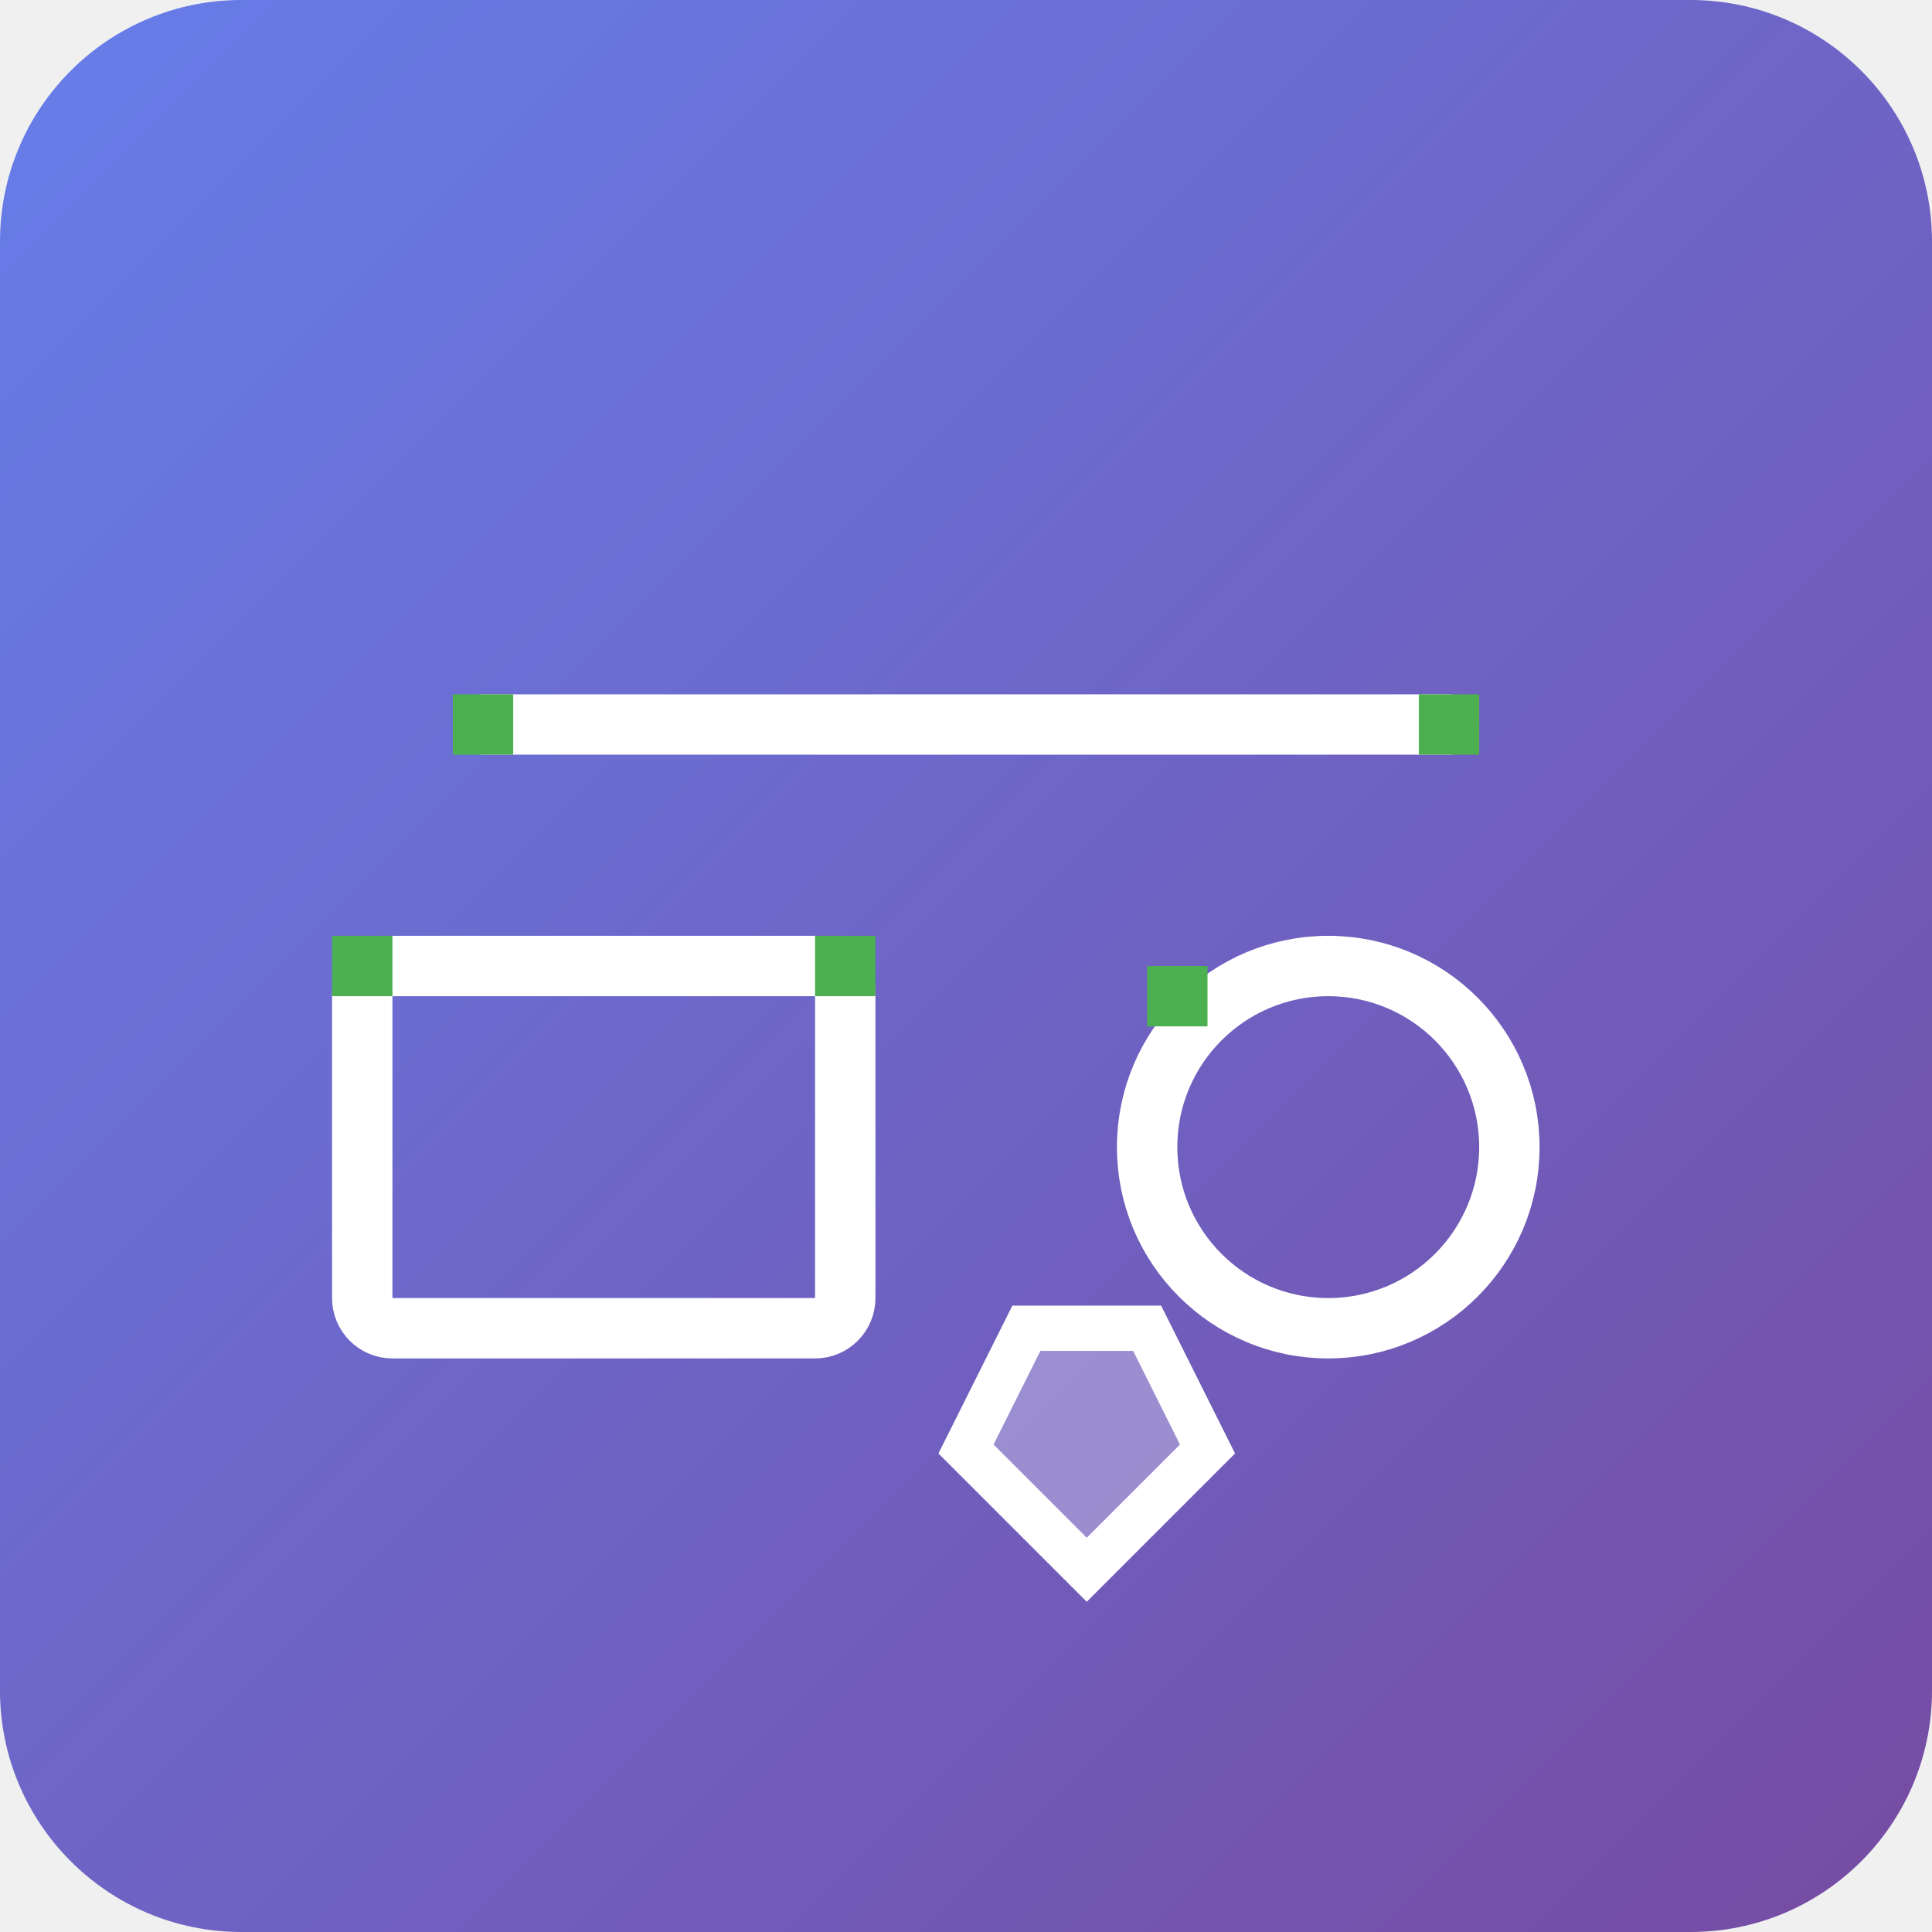
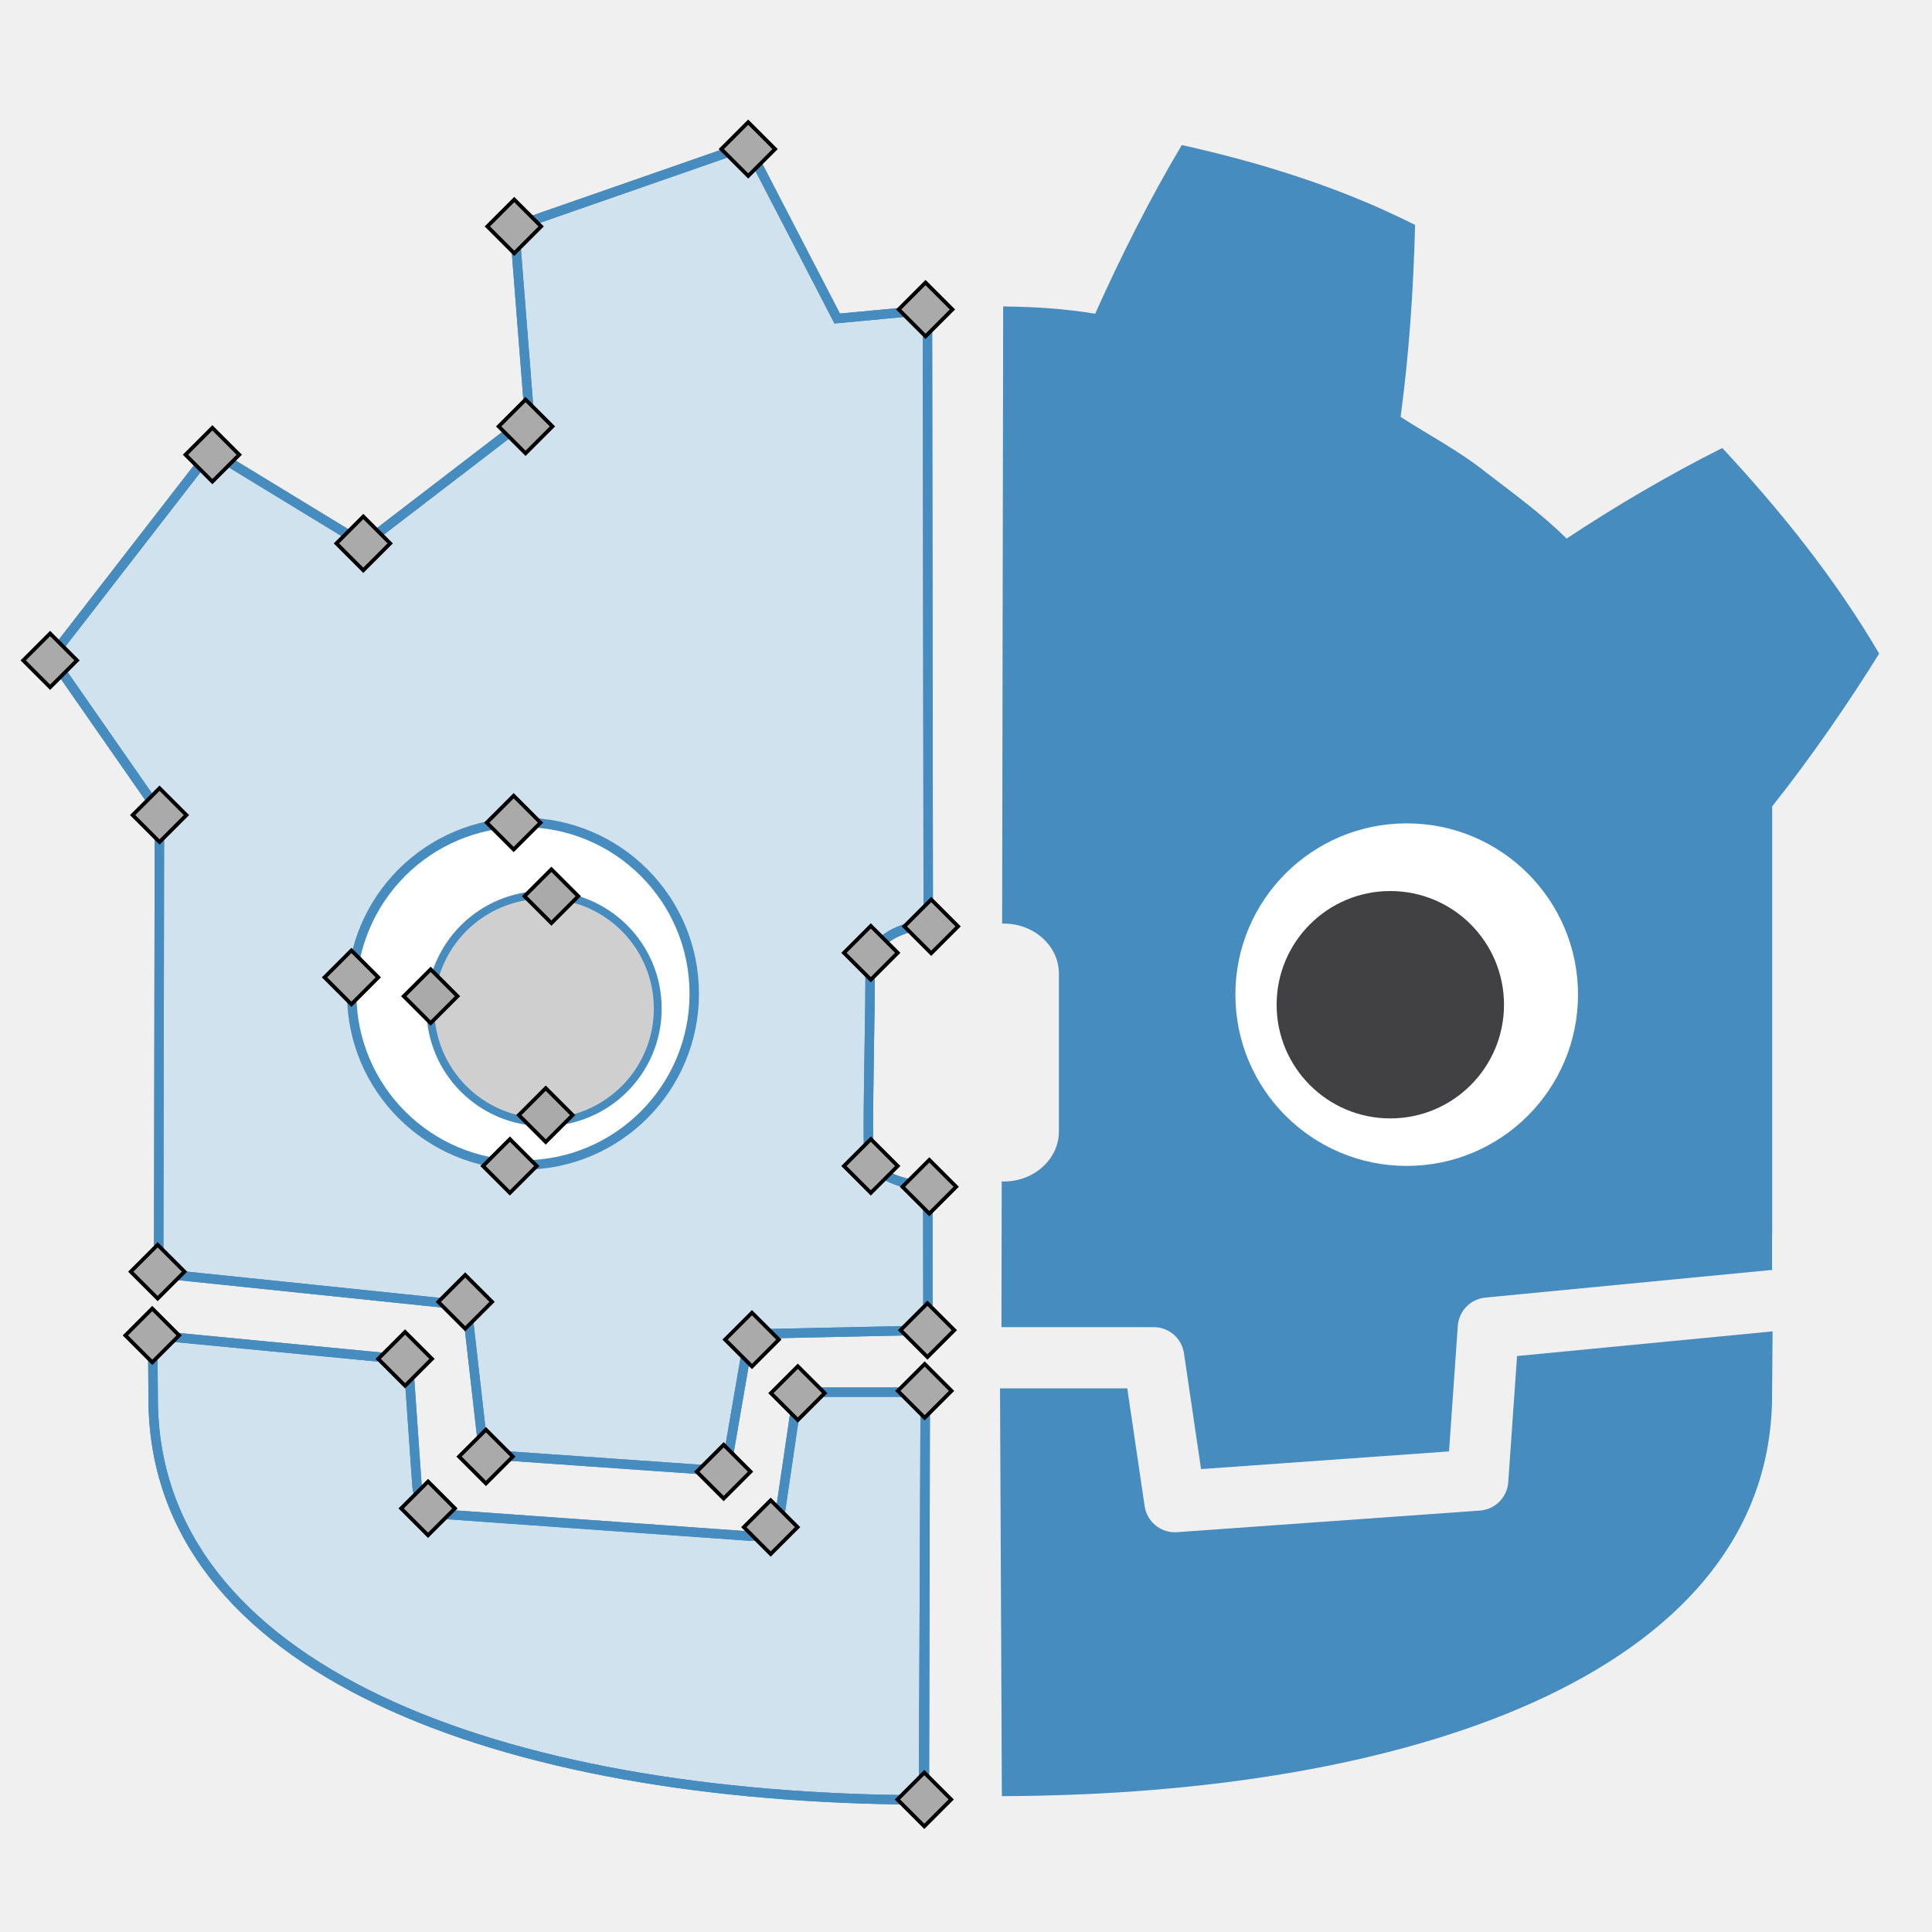
- <svg xmlns="http://www.w3.org/2000/svg" width="256" height="256" viewBox="0 0 256 256" fill="none">
-   <rect width="256" height="256" rx="32" fill="url(#gradient)" />
-   <path d="M64 96L192 96" stroke="white" stroke-width="8" stroke-linecap="round" />
-   <rect x="48" y="128" width="64" height="48" rx="4" stroke="white" stroke-width="8" fill="none" />
-   <circle cx="176" cy="152" r="24" stroke="white" stroke-width="8" fill="none" />
-   <path d="M128 192L144 208L160 192L152 176L136 176Z" stroke="white" stroke-width="6" fill="rgba(255,255,255,0.3)" />
-   <rect x="60" y="92" width="8" height="8" fill="#4CAF50" />
-   <rect x="188" y="92" width="8" height="8" fill="#4CAF50" />
-   <rect x="44" y="124" width="8" height="8" fill="#4CAF50" />
-   <rect x="108" y="124" width="8" height="8" fill="#4CAF50" />
-   <rect x="152" y="128" width="8" height="8" fill="#4CAF50" />
-   <defs>
-     <linearGradient id="gradient" x1="0%" y1="0%" x2="100%" y2="100%">
-       <stop offset="0%" style="stop-color:#667eea" />
-       <stop offset="100%" style="stop-color:#764ba2" />
-     </linearGradient>
+ <svg xmlns="http://www.w3.org/2000/svg" height="1024" width="1024" version="1.1" id="svg294">
+   <defs id="defs298">
+     <pattern patternUnits="userSpaceOnUse" width="118.474" height="121.247" patternTransform="translate(229.1202,473.913)" id="pattern9963">
+       <g id="g8679" transform="matrix(0.822756,0,0,0.8423976,-922.423,-376.3409)" style="vector-effect:non-scaling-stroke;fill:#414042;fill-opacity:1;stroke:none;stroke-width:1.168;stroke-dasharray:none;stroke-opacity:1;-inkscape-stroke:hairline">
+         <path d="m 1253.609,479.943 c -4.599,2.445 -9.219,4.851 -13.891,7.175 -8.407,2.239 -16.753,4.736 -25.031,7.463 12.89,-5.121 25.829,-10.108 38.922,-14.637 z m -4.273,6.455 c -1.792,0.807 -3.584,1.613 -5.375,2.419 -2.776,0.689 -5.551,1.397 -8.319,2.133 1.552,-0.753 3.112,-1.493 4.656,-2.261 3.005,-0.799 6.019,-1.557 9.037,-2.291 z m -34.044,12.161 c -17.805,7.865 -36.018,14.851 -54.5,20.867 17.612,-8.155 35.886,-15.064 54.5,-20.867 z m -35.188,10.705 c 16.768,-7.013 33.938,-13.12 51.38,-18.147 -1.667,0.797 -3.339,1.584 -5.013,2.365 -15.708,4.481 -31.229,9.709 -46.367,15.781 z m -42.336,21.765 c 4.128,-2.261 8.3,-4.448 12.516,-6.555 26.188,-7.932 51.917,-17.827 76.76,-29.423 2.601,-0.74 5.205,-1.463 7.817,-2.164 -31.802,14.199 -63.833,27.849 -97.093,38.141 z m 106.697,-40.623 c 4.477,-1.112 8.964,-2.164 13.456,-3.163 -0.249,-0.517 -0.52,-1.023 -0.784,-1.531 -1.507,0.336 -3.017,0.68 -4.525,1.029 1.369,-0.617 2.74,-1.232 4.107,-1.848 -0.308,-0.576 -0.628,-1.144 -0.951,-1.712 -2.909,0.656 -5.812,1.345 -8.711,2.063 2.547,-1.308 5.08,-2.633 7.607,-3.977 -0.584,-0.955 -1.185,-1.897 -1.811,-2.823 -44.054,15.261 -86.341,35.745 -131.21,48.667 0.065,0.56 0.135,1.117 0.213,1.672 13.844,-3.977 27.443,-8.673 40.919,-13.721 -7.003,3.232 -13.932,6.604 -20.76,10.133 -6.609,1.896 -13.245,3.645 -19.901,5.287 0.091,0.551 0.19,1.099 0.294,1.644 4.266,-1.051 8.521,-2.159 12.771,-3.315 -3.963,2.121 -7.904,4.269 -11.797,6.483 l -0.25,0.213 c 0.099,0.413 0.185,0.832 0.292,1.243 0.167,0.095 0.372,0.128 0.599,0.065 0.203,-0.055 0.406,-0.119 0.61,-0.175 -0.354,0.211 -0.708,0.42 -1.06,0.635 0.148,0.557 0.31,1.108 0.471,1.661 2.339,-1.419 4.695,-2.807 7.068,-4.171 39.026,-11.433 76.281,-27.704 113.354,-44.36" style="vector-effect:non-scaling-stroke;fill:#414042;fill-opacity:1;fill-rule:nonzero;stroke:none;stroke-width:1.168;stroke-dasharray:none;stroke-opacity:1;-inkscape-stroke:hairline" id="path7384" />
+         <path d="m 1236.289,461.044 c -15.6,4.72 -31.066,9.847 -46.43,15.277 14.44,-5.813 28.878,-11.639 43.3,-17.493 -0.56,-0.376 -1.133,-0.733 -1.705,-1.093 -36.047,14.628 -72.177,29.051 -108.219,43.687 -0.174,0.705 -0.341,1.415 -0.492,2.128 37.885,-15.132 76.096,-29.488 115.149,-41.248 -0.532,-0.423 -1.057,-0.851 -1.601,-1.257" style="vector-effect:non-scaling-stroke;fill:#414042;fill-opacity:1;fill-rule:nonzero;stroke:none;stroke-width:1.168;stroke-dasharray:none;stroke-opacity:1;-inkscape-stroke:hairline" id="path7386" />
+         <path d="m 1231.2,579.79 c -0.247,0.096 -0.497,0.193 -0.744,0.289 0.273,-0.112 0.544,-0.224 0.815,-0.336 2.096,-1.309 4.115,-2.728 6.057,-4.241 -11.508,4.593 -22.922,9.431 -34.247,14.479 10.213,-1.412 19.742,-4.961 28.119,-10.191" style="vector-effect:non-scaling-stroke;fill:#414042;fill-opacity:1;fill-rule:nonzero;stroke:none;stroke-width:1.168;stroke-dasharray:none;stroke-opacity:1;-inkscape-stroke:hairline" id="path7388" />
+         <path d="m 1178.872,588.995 c 16.32,-7.197 32.581,-14.537 48.872,-21.805 1.553,-0.516 3.103,-1.032 4.655,-1.548 -12.378,5.437 -24.605,11.295 -36.8,17.225 -3.781,1.611 -7.547,3.253 -11.297,4.932 -1.805,0.417 -3.615,0.816 -5.43,1.196 z m 46.578,-22.763 c 2.453,-1.073 4.908,-2.14 7.367,-3.199 0.203,-0.061 0.409,-0.121 0.612,-0.184 -2.148,0.956 -4.295,1.915 -6.44,2.872 -0.513,0.169 -1.025,0.341 -1.539,0.511 z m -52.42,21.517 c 6.172,-2.821 12.364,-5.603 18.578,-8.333 0.346,-0.121 0.693,-0.244 1.039,-0.365 -6.529,2.927 -13.065,5.835 -19.617,8.699 z m 35.87,-21.823 c -0.542,0.267 -1.083,0.535 -1.625,0.803 -9.979,4.373 -19.951,8.761 -29.945,13.076 10.341,-5.035 20.883,-9.625 31.57,-13.879 z m 48.105,-17.056 c -16.915,6.765 -33.811,13.564 -50.456,20.908 -2.078,0.729 -4.146,1.48 -6.211,2.245 2.544,-1.273 5.094,-2.541 7.646,-3.804 10.216,-4.475 20.437,-8.931 30.701,-13.269 6.083,-2.089 12.192,-4.111 18.32,-6.08 z m -7.5,9.284 c -1.989,0.681 -3.983,1.359 -5.975,2.033 0.675,-0.299 1.352,-0.599 2.027,-0.896 1.317,-0.38 2.632,-0.76 3.948,-1.137 z m -48.073,-6.24 c 4.253,-1.48 8.5,-2.969 12.747,-4.467 -9.948,4.5 -19.854,9.112 -29.745,13.749 -2.599,0.969 -5.188,1.963 -7.766,2.98 8.107,-4.331 16.372,-8.413 24.763,-12.263 z m -3.953,-0.383 c 5.081,-2.325 10.175,-4.616 15.287,-6.864 0.63,-0.123 1.258,-0.245 1.885,-0.372 -4.664,1.96 -9.297,3.984 -13.89,6.091 -1.094,0.383 -2.188,0.765 -3.281,1.145 z m -46.497,15.855 c 14.839,-5.485 29.677,-10.991 44.411,-16.729 -4.409,2.023 -8.81,4.072 -13.198,6.145 -10.393,3.563 -20.799,7.085 -31.213,10.584 z m -0.021,-3.423 c 0.034,0.519 0.617,1.044 1.263,0.768 5.859,-2.495 11.726,-5.028 17.604,-7.573 8.068,-3.228 16.258,-6.229 24.482,-9.173 1.932,-0.316 3.862,-0.628 5.792,-0.963 -18.19,7.176 -36.557,13.949 -54.906,20.735 1.906,-1.285 3.826,-2.553 5.766,-3.793 z m 16.604,-8.375 c 2.953,-1.019 5.904,-2.044 8.851,-3.081 -2.463,1.065 -4.924,2.131 -7.385,3.196 -5.133,2.052 -10.214,4.205 -15.224,6.484 0.703,-0.437 1.404,-0.885 2.112,-1.317 3.87,-1.777 7.753,-3.54 11.646,-5.281 z m 11.909,-7.067 c -2.797,1.211 -5.589,2.436 -8.375,3.671 3.307,-1.771 6.646,-3.483 10.01,-5.147 -0.547,0.489 -1.096,0.977 -1.635,1.476 z m 17.122,-11.34 c 7.917,-2.981 15.805,-6.031 23.648,-9.183 14.335,-5.041 28.851,-9.541 43.607,-13.273 -0.167,0.084 -0.332,0.169 -0.499,0.253 -14.017,3.577 -27.843,7.929 -41.416,12.855 -9.552,3.465 -19.039,7.26 -28.365,11.429 0.998,-0.707 2.005,-1.401 3.023,-2.081 z m 56.13,-24.852 c -10.868,4.955 -21.865,9.613 -32.951,14.068 -4.677,1.647 -9.336,3.347 -13.976,5.096 14.552,-8.293 30.611,-14.435 46.927,-19.164 z m -7.612,11.305 c -20.592,6.473 -40.826,14.287 -60.771,22.795 0.909,-0.773 1.825,-1.535 2.755,-2.281 10.878,-5.136 22.005,-9.753 33.237,-13.955 11.656,-4.361 23.544,-8.261 35.596,-11.597 -3.585,1.717 -7.192,3.396 -10.817,5.039 z m -22.169,14.071 c -5.008,2.115 -10.029,4.201 -15.073,6.232 -1.482,0.279 -2.969,0.535 -4.45,0.801 6.521,-2.315 13.044,-4.631 19.524,-7.033 z m 1.651,-5.201 c -5.724,2.207 -11.422,4.489 -17.101,6.823 -6.07,2.344 -12.172,4.624 -18.292,6.851 12.687,-5.335 25.492,-10.367 38.434,-14.939 -1.012,0.423 -2.025,0.847 -3.041,1.265 z m -17.291,8.68 c 6.226,-2.396 12.419,-4.864 18.575,-7.412 7.705,-2.963 15.456,-5.781 23.26,-8.4 -15.908,7.112 -32.486,12.929 -49.023,18.801 2.393,-1.005 4.789,-2 7.188,-2.989 z m 30.867,-4.268 c -0.855,0.36 -1.708,0.721 -2.56,1.084 -0.38,0.093 -0.763,0.176 -1.147,0.267 1.235,-0.455 2.469,-0.905 3.707,-1.351 z m -15.152,12.628 c -2.038,0.843 -4.062,1.723 -6.085,2.607 -15.375,5.552 -30.745,11.117 -45.909,17.165 4.75,-2.225 9.5,-4.455 14.25,-6.681 12.453,-4.652 25.112,-8.848 37.744,-13.091 z m 20.347,20.695 c 1.88,-1.831 3.669,-3.752 5.341,-5.779 -6.432,3.099 -12.861,6.203 -19.295,9.303 -1.179,0.463 -2.351,0.949 -3.528,1.419 -10.339,3.769 -20.774,7.191 -31.344,10.047 0.638,-0.309 1.274,-0.62 1.911,-0.929 17.617,-7.505 35.511,-14.375 53.391,-21.284 0.637,-0.815 1.257,-1.641 1.859,-2.483 -9.516,3.681 -19.039,7.341 -28.531,11.076 9.784,-4.481 19.645,-8.752 29.643,-12.64 1.708,-2.524 3.245,-5.173 4.625,-7.913 -2.573,1.012 -5.139,2.044 -7.7,3.085 -6.917,2.513 -13.797,5.128 -20.649,7.823 9.541,-3.951 19.131,-7.805 28.727,-11.643 1.183,-2.411 2.229,-4.896 3.141,-7.448 -9.581,3.577 -19.027,7.564 -28.381,11.805 -19.356,7.72 -38.804,15.247 -57.877,23.592 5.383,-4.149 11.065,-7.925 16.938,-11.395 0.885,-0.401 1.771,-0.803 2.656,-1.203 22.047,-8.187 44.779,-14.716 66.766,-23.105 0.237,-0.672 0.468,-1.345 0.687,-2.025 -15.995,6.175 -32.397,11.325 -48.666,16.799 16.211,-7.031 32.586,-13.608 49.318,-19.007 0.555,-1.957 1.033,-3.947 1.421,-5.969 -3.495,1.623 -7.003,3.227 -10.521,4.799 -17.091,6.461 -34.619,12.011 -51.958,17.987 11.406,-5.275 22.851,-10.449 34.388,-15.387 0.227,-0.083 0.453,-0.164 0.681,-0.247 9.209,-2.217 18.36,-4.671 27.445,-7.351 0.115,-0.601 0.224,-1.205 0.324,-1.812 -3.92,1.161 -7.855,2.264 -11.8,3.339 3.997,-1.472 7.989,-2.953 11.976,-4.445 0.147,-0.992 0.276,-1.992 0.381,-2.997 -0.876,0.328 -1.748,0.663 -2.62,0.997 -13.183,3.952 -26.216,8.504 -39.027,13.596 -1.011,0.219 -2.018,0.437 -3.028,0.648 14.802,-6.365 29.75,-12.355 44.883,-17.833 0.041,-0.604 0.083,-1.205 0.109,-1.812 -4.863,1.755 -9.708,3.563 -14.535,5.42 4.62,-2.169 9.217,-4.396 13.781,-6.687 0.264,-0.077 0.529,-0.155 0.792,-0.233 0.013,-0.556 0.041,-1.107 0.041,-1.667 0,-0.359 -0.02,-0.713 -0.025,-1.072 -0.279,0.148 -0.557,0.291 -0.836,0.437 -2.669,0.716 -5.331,1.463 -7.989,2.228 2.656,-1.269 5.304,-2.555 7.94,-3.867 0.281,-0.073 0.565,-0.145 0.849,-0.217 -0.04,-1.155 -0.108,-2.3 -0.201,-3.439 -8.145,2.028 -16.219,4.296 -24.227,6.76 7.276,-3.143 14.505,-6.399 21.669,-9.799 0.724,-0.188 1.451,-0.373 2.175,-0.555 -0.096,-0.731 -0.197,-1.461 -0.315,-2.185 -0.821,0.396 -1.641,0.792 -2.464,1.183 -22.625,5.839 -45.245,14.088 -64.57,26.673 -4.37,1.712 -8.724,3.459 -13.065,5.243 -16.945,6.235 -33.984,12.243 -50.977,18.344 0.315,0.477 0.643,0.948 0.971,1.416 7.55,-2.711 15.107,-5.403 22.664,-8.104 -7.213,3.171 -14.404,6.392 -21.578,9.635 0.339,0.457 0.688,0.905 1.034,1.352 16.078,-7.26 32.227,-14.419 48.544,-21.116 1.893,-0.697 3.787,-1.397 5.677,-2.101 -1.346,0.995 -2.669,2.016 -3.977,3.059 -8.948,4.225 -17.727,8.812 -26.255,13.805 -7.638,2.6 -15.289,5.155 -22.937,7.692 0.378,0.464 0.766,0.917 1.154,1.371 4.44,-1.475 8.883,-2.956 13.323,-4.448 -4.088,1.891 -8.167,3.793 -12.234,5.707 0.388,0.433 0.786,0.856 1.185,1.28 1.357,-0.637 2.716,-1.277 4.075,-1.915 -1.198,0.805 -2.385,1.621 -3.568,2.445 0.964,1.007 1.956,1.991 2.977,2.94 8.404,-2.813 16.802,-5.64 25.193,-8.489 -7.479,3.615 -14.932,7.283 -22.367,10.985 0.469,0.392 0.948,0.771 1.425,1.149 11.419,-5.684 22.885,-11.283 34.419,-16.731 1.477,-0.507 2.953,-1.016 4.43,-1.523 -8.226,4.101 -16.294,8.464 -24.211,13.033 -4.476,1.981 -8.898,4.079 -13.268,6.297 1.143,0.861 2.31,1.689 3.503,2.484 13.956,-5.205 27.919,-10.411 41.823,-15.759 -1.253,0.701 -2.497,1.415 -3.737,2.141 -11.922,4.496 -23.625,9.519 -34.893,15.62 0.672,0.399 1.349,0.792 2.034,1.169 7.352,-3.245 14.69,-6.568 22.036,-9.904 -4.081,2.812 -8.023,5.807 -11.789,9.004 -2.117,0.952 -4.229,1.915 -6.336,2.892 1.599,0.756 3.234,1.448 4.896,2.087 3.471,-1.472 6.937,-2.955 10.401,-4.451 -3.227,1.512 -6.417,3.111 -9.583,4.773 2.388,0.885 4.836,1.645 7.333,2.276 11.458,-5.025 22.865,-10.188 34.289,-15.297 0.727,-0.245 1.453,-0.491 2.18,-0.735 -12.039,5.396 -24.078,10.792 -36.154,16.104 2.833,0.701 5.734,1.227 8.688,1.581 0.917,-0.445 1.833,-0.893 2.75,-1.34 5.766,-1.393 11.482,-2.977 17.164,-4.699 -4.935,2.121 -9.849,4.288 -14.75,6.489 1.161,0.056 2.331,0.088 3.508,0.088 0.128,0 0.255,-0.009 0.383,-0.011 2.31,-1.027 4.625,-2.044 6.945,-3.055 -2.151,1.019 -4.305,2.031 -6.456,3.043 1.427,-0.016 2.841,-0.079 4.25,-0.177 10.367,-4.899 20.708,-9.852 31.04,-14.825 4.708,-1.748 9.395,-3.557 14.069,-5.415" style="vector-effect:non-scaling-stroke;fill:#414042;fill-opacity:1;fill-rule:nonzero;stroke:none;stroke-width:1.168;stroke-dasharray:none;stroke-opacity:1;-inkscape-stroke:hairline" id="path7390" />
+         <path d="m 1162.581,534.714 c 2.698,-1.109 5.411,-2.179 8.122,-3.259 6.771,-2.101 13.531,-4.243 20.273,-6.436 -9.372,3.516 -18.846,6.759 -28.396,9.695 z m -27.768,7.655 c 6.232,-1.877 12.474,-3.756 18.719,-5.651 -1.596,0.676 -3.198,1.332 -4.789,2.02 -4.633,1.279 -9.276,2.487 -13.93,3.631 z m 94.286,-33.565 c -19.893,6.335 -39.57,13.356 -58.958,21.083 -10.461,3.248 -20.94,6.408 -31.398,9.557 36.594,-16.436 73.409,-33.595 112.657,-42.072 -7.308,4.012 -14.751,7.819 -22.3,11.432 z m -97.305,47.579 c 0.289,0.471 0.594,0.929 0.893,1.391 12.523,-5.784 25.049,-11.72 37.646,-17.477 19.281,-7.125 38.383,-14.661 56.93,-23.357 12.089,-4.161 24.341,-7.727 36.825,-10.437 -0.091,-0.539 -0.181,-1.076 -0.287,-1.612 -8.687,1.891 -17.263,4.196 -25.747,6.823 5.729,-2.872 11.393,-5.875 16.989,-9.024 2.587,-0.745 5.18,-1.463 7.773,-2.187 -0.14,-0.539 -0.304,-1.068 -0.456,-1.603 -0.476,0.133 -0.953,0.264 -1.429,0.399 0.44,-0.259 0.88,-0.52 1.32,-0.78 -0.177,-0.607 -0.351,-1.212 -0.544,-1.812 -5.899,2.615 -11.847,5.121 -17.833,7.535 -1.536,0.463 -3.073,0.933 -4.609,1.405 5.912,-3 11.748,-6.123 17.497,-9.371 1.503,-0.291 3.008,-0.569 4.516,-0.836 -0.349,-1.021 -0.719,-2.032 -1.112,-3.033 -1.331,0.772 -2.667,1.535 -4.005,2.293 -45.604,8.887 -87.862,29.915 -130.112,48.597 -0.247,0.108 -0.365,0.3 -0.399,0.509 0.279,0.751 0.576,1.496 0.88,2.236 4.154,-0.941 8.302,-1.935 12.445,-2.985 -3.836,1.716 -7.654,3.471 -11.461,5.249 0.229,0.505 0.448,1.017 0.688,1.517 6.976,-3.263 13.992,-6.445 21.065,-9.5 23.12,-6.388 45.93,-14.475 67.943,-24.217 9.131,-3.252 18.196,-6.661 27.175,-10.279 1.079,-0.323 2.159,-0.633 3.24,-0.955 -7.043,3.784 -14.193,7.341 -21.425,10.727 -18.974,6.567 -37.539,14.56 -55.94,22.953 -13.412,4.963 -26.914,9.729 -40.378,14.549 0.271,0.493 0.56,0.973 0.841,1.461 7.185,-2.571 14.38,-5.128 21.565,-7.707 -6.838,3.188 -13.664,6.379 -20.495,9.527" style="vector-effect:non-scaling-stroke;fill:#414042;fill-opacity:1;fill-rule:nonzero;stroke:none;stroke-width:1.168;stroke-dasharray:none;stroke-opacity:1;-inkscape-stroke:hairline" id="path7392" />
+         <path d="m 1155.64,501.36 c 0.156,-0.063 0.313,-0.125 0.466,-0.188 l -0.18,0.084 z m 73.77,-32.011 c -21.538,7.951 -42.848,16.567 -64.138,25.235 -4.917,1.776 -9.828,3.573 -14.734,5.385 7.393,-3.324 14.807,-6.599 22.247,-9.805 18.701,-7.421 37.568,-14.393 56.624,-20.815 z m -7.851,5.369 c -6.146,2.144 -12.292,4.289 -18.435,6.44 8.747,-3.437 17.518,-6.799 26.329,-10.055 -2.623,1.221 -5.256,2.425 -7.894,3.615 z m -3.734,3.512 c 9.547,-2.955 19.188,-5.532 28.961,-7.552 -0.425,-0.475 -0.865,-0.939 -1.303,-1.403 -0.856,0.18 -1.711,0.371 -2.565,0.56 0.8,-0.245 1.6,-0.492 2.399,-0.735 -0.645,-0.68 -1.301,-1.349 -1.973,-2.003 -1.923,0.675 -3.849,1.347 -5.771,2.021 1.741,-0.839 3.473,-1.703 5.211,-2.557 -0.896,-0.851 -1.811,-1.683 -2.748,-2.487 -2.088,0.677 -4.169,1.372 -6.255,2.064 2.055,-0.72 4.115,-1.433 6.175,-2.135 -0.495,-0.421 -0.988,-0.844 -1.492,-1.253 -22.472,7.691 -44.568,16.507 -66.422,25.923 -16.914,6.717 -33.693,13.799 -50.346,21.169 -0.224,1.82 -0.391,3.656 -0.476,5.515 6.49,-2.247 12.969,-4.519 19.44,-6.821 -6.562,3.233 -13.073,6.573 -19.521,10.028 v 0.115 c 0,0.591 0.031,1.172 0.044,1.757 11.625,-6.245 23.448,-12.132 35.438,-17.664 20.648,-7.588 41.122,-15.635 61.208,-24.543" style="vector-effect:non-scaling-stroke;fill:#414042;fill-opacity:1;fill-rule:nonzero;stroke:none;stroke-width:1.168;stroke-dasharray:none;stroke-opacity:1;-inkscape-stroke:hairline" id="path7394" />
+         <path d="m 1212.487,450.38 c -13.401,4.844 -26.995,9.261 -40.596,13.643 13.479,-4.699 27.018,-9.221 40.596,-13.643 z m -5.971,11.469 c -2.682,0.923 -5.365,1.844 -8.05,2.764 -0.508,0.157 -1.016,0.312 -1.523,0.468 3.187,-1.091 6.378,-2.169 9.573,-3.232 z m -76.177,21.62 c 14.63,-6.308 29.484,-12.087 44.518,-17.355 -15.724,6.052 -31.151,12.863 -46.195,20.519 -0.638,1.283 -1.252,2.58 -1.815,3.907 18.992,-6.339 37.974,-12.707 56.93,-19.152 13.763,-4.133 27.526,-8.348 41.026,-13.112 1.675,-0.515 3.347,-1.028 5.021,-1.545 -1.552,-0.92 -3.14,-1.784 -4.763,-2.588 -23.446,7.247 -46.573,15.561 -69.664,23.952 -5.716,1.845 -11.427,3.711 -17.122,5.623 26.636,-12.841 54.401,-23.117 82.781,-31.421 -1.117,-0.471 -2.25,-0.911 -3.393,-1.324 -3.094,0.855 -6.182,1.735 -9.266,2.635 2.76,-0.975 5.513,-1.967 8.255,-2.977 -1.745,-0.603 -3.516,-1.155 -5.32,-1.625 -25.435,8.291 -50.74,16.965 -75.76,26.431 -0.758,1.008 -1.492,2.035 -2.198,3.083 9.688,-3.392 19.464,-6.599 29.263,-9.767 -10.396,3.856 -20.701,7.961 -30.898,12.317 -0.484,0.789 -0.943,1.592 -1.398,2.401" style="vector-effect:non-scaling-stroke;fill:#414042;fill-opacity:1;fill-rule:nonzero;stroke:none;stroke-width:1.168;stroke-dasharray:none;stroke-opacity:1;-inkscape-stroke:hairline" id="path7396" />
+         <path d="m 1239.471,476.303 c -28.164,10.32 -56.328,20.659 -83.82,32.555 26.925,-13.055 55.161,-23.735 83.82,-32.555 z m 12.568,0.996 c -0.328,-0.465 -0.651,-0.933 -0.989,-1.391 -38.813,15.393 -77.227,31.932 -116.984,44.548 37.523,-17.843 76.701,-31.843 115.73,-46.176 -0.603,-0.767 -1.22,-1.523 -1.849,-2.264 -41.854,12.292 -83.031,28.412 -120.748,49.929 -1.161,0.568 -2.331,1.12 -3.49,1.696 -0.776,0.232 -1.555,0.459 -2.331,0.687 0.073,0.932 0.159,1.86 0.266,2.781 1.276,-0.757 2.552,-1.509 3.836,-2.252 43.177,-12.956 84.633,-30.943 126.56,-47.559" style="vector-effect:non-scaling-stroke;fill:#414042;fill-opacity:1;fill-rule:nonzero;stroke:none;stroke-width:1.168;stroke-dasharray:none;stroke-opacity:1;-inkscape-stroke:hairline" id="path7398" />
+         <path d="m 1163.495,453.068 c 1.682,-0.689 3.359,-1.389 5.047,-2.073 -1.719,0.624 -3.396,1.327 -5.047,2.073" style="vector-effect:non-scaling-stroke;fill:#414042;fill-opacity:1;fill-rule:nonzero;stroke:none;stroke-width:1.168;stroke-dasharray:none;stroke-opacity:1;-inkscape-stroke:hairline" id="path7400" />
+         <path d="m 1138.747,471.532 c 22.172,-8.009 44.349,-16.184 66.701,-23.781 -2.609,-0.451 -5.263,-0.768 -7.961,-0.927 -17.318,5.959 -34.604,12.004 -51.953,17.861 -2.414,2.128 -4.68,4.416 -6.786,6.847" style="vector-effect:non-scaling-stroke;fill:#414042;fill-opacity:1;fill-rule:nonzero;stroke:none;stroke-width:1.168;stroke-dasharray:none;stroke-opacity:1;-inkscape-stroke:hairline" id="path7402" />
+         <path d="m 1146.531,463.822 c 2.294,-0.933 4.594,-1.852 6.893,-2.776 12.331,-4.761 24.636,-9.603 36.987,-14.296 -2.133,0.079 -4.242,0.256 -6.325,0.517 -10.391,3.965 -20.747,8.017 -31.07,12.159 -0.557,0.216 -1.115,0.429 -1.672,0.645 -1.659,1.184 -3.266,2.432 -4.812,3.751" style="vector-effect:non-scaling-stroke;fill:#414042;fill-opacity:1;fill-rule:nonzero;stroke:none;stroke-width:1.168;stroke-dasharray:none;stroke-opacity:1;-inkscape-stroke:hairline" id="path7404" />
+       </g>
+     </pattern>
  </defs>
+   <g id="g409" style="display:none">
+     <path d="m 0,0 c 0,0 -0.325,1.994 -0.515,1.976 l -36.182,-3.491 c -2.879,-0.278 -5.115,-2.574 -5.317,-5.459 l -0.994,-14.247 -27.992,-1.997 -1.904,12.912 c -0.424,2.872 -2.932,5.037 -5.835,5.037 h -38.188 c -2.902,0 -5.41,-2.165 -5.834,-5.037 l -1.905,-12.912 -27.992,1.997 -0.994,14.247 c -0.202,2.886 -2.438,5.182 -5.317,5.46 l -36.2,3.49 c -0.187,0.018 -0.324,-1.978 -0.511,-1.978 l -0.049,-7.83 30.658,-4.944 1.004,-14.374 c 0.203,-2.91 2.551,-5.263 5.463,-5.472 l 38.551,-2.75 c 0.146,-0.01 0.29,-0.016 0.434,-0.016 2.897,0 5.401,2.166 5.825,5.038 l 1.959,13.286 h 28.005 l 1.959,-13.286 c 0.423,-2.871 2.93,-5.037 5.831,-5.037 0.142,0 0.284,0.005 0.423,0.015 l 38.556,2.75 c 2.911,0.209 5.26,2.562 5.463,5.472 l 1.003,14.374 30.645,4.966 z" fill="#ffffff" transform="matrix(4.162611,0,0,-4.162611,919.2406,673.1521)" id="path278" style="display:inline" />
+     <path d="m 0,0 v -47.514 -6.035 -5.492 c 0.108,-0.001 0.216,-0.005 0.323,-0.015 l 36.196,-3.49 c 1.896,-0.183 3.382,-1.709 3.514,-3.609 l 1.116,-15.978 31.574,-2.253 2.175,14.747 c 0.282,1.912 1.922,3.329 3.856,3.329 h 38.188 c 1.933,0 3.573,-1.417 3.855,-3.329 l 2.175,-14.747 31.575,2.253 1.115,15.978 c 0.133,1.9 1.618,3.425 3.514,3.609 l 36.182,3.49 c 0.107,0.01 0.214,0.014 0.322,0.015 v 4.711 l 0.015,0.005 V 0 c 5.097,6.416 9.923,13.494 13.621,19.449 -5.651,9.62 -12.575,18.217 -19.976,26.182 -6.864,-3.455 -13.531,-7.369 -19.828,-11.534 -3.151,3.132 -6.7,5.694 -10.186,8.372 -3.425,2.751 -7.285,4.768 -10.946,7.118 1.09,8.117 1.629,16.108 1.846,24.448 -9.446,4.754 -19.519,7.906 -29.708,10.17 -4.068,-6.837 -7.788,-14.241 -11.028,-21.479 -3.842,0.642 -7.702,0.88 -11.567,0.926 v 0.006 c -0.027,0 -0.052,-0.006 -0.075,-0.006 -0.024,0 -0.049,0.006 -0.073,0.006 V 63.652 C 93.903,63.606 90.046,63.368 86.203,62.726 82.965,69.964 79.247,77.368 75.173,84.205 64.989,81.941 54.915,78.789 45.47,74.035 45.686,65.695 46.225,57.704 47.318,49.587 43.65,47.237 39.795,45.22 36.369,42.469 32.888,39.791 29.333,37.229 26.181,34.097 19.884,38.262 13.219,42.176 6.353,45.631 -1.048,37.666 -7.968,29.069 -13.621,19.449 -9.178,12.475 -4.413,5.466 0,0 Z" fill="#478cbf" transform="matrix(4.162611,0,0,-4.162611,104.6989,427.3872)" id="path280" style="display:inline" />
+     <path d="m 0,0 -1.121,-16.063 c -0.135,-1.936 -1.675,-3.477 -3.611,-3.616 l -38.555,-2.751 c -0.094,-0.007 -0.188,-0.01 -0.281,-0.01 -1.916,0 -3.569,1.406 -3.852,3.33 l -2.211,14.994 H -81.09 l -2.211,-14.994 c -0.297,-2.018 -2.101,-3.469 -4.133,-3.32 l -38.555,2.751 c -1.936,0.139 -3.476,1.68 -3.611,3.616 L -130.721,0 -163.268,3.138 c 0.015,-3.498 0.06,-7.33 0.06,-8.093 0,-34.374 43.605,-50.896 97.781,-51.086 h 0.066 0.067 c 54.176,0.19 97.766,16.712 97.766,51.086 0,0.777 0.047,4.593 0.063,8.093 z" fill="#478cbf" transform="matrix(4.162611,0,0,-4.162611,784.0714,718.7231)" id="path282" style="display:inline" />
+     <path d="m 0,0 c 0,-12.052 -9.765,-21.815 -21.813,-21.815 -12.042,0 -21.81,9.763 -21.81,21.815 0,12.044 9.768,21.802 21.81,21.802 C -9.765,21.802 0,12.044 0,0" fill="#ffffff" transform="matrix(4.162611,0,0,-4.162611,389.2148,527.1513)" id="path284" />
+     <path d="m 0,0 c 0,-7.994 -6.479,-14.473 -14.479,-14.473 -7.996,0 -14.479,6.479 -14.479,14.473 0,7.994 6.483,14.479 14.479,14.479 C -6.479,14.479 0,7.994 0,0" fill="#414042" transform="matrix(4.162611,0,0,-4.162611,367.3669,532.5371)" id="path286" />
+     <path d="m 0,0 c -3.878,0 -7.021,2.858 -7.021,6.381 v 20.081 c 0,3.52 3.143,6.381 7.021,6.381 3.878,0 7.028,-2.861 7.028,-6.381 V 6.381 C 7.028,2.858 3.878,0 0,0" fill="#ffffff" transform="matrix(4.162611,0,0,-4.162611,511.9934,626.2198)" id="path288" />
+     <path d="m 0,0 c 0,-12.052 9.765,-21.815 21.815,-21.815 12.041,0 21.808,9.763 21.808,21.815 0,12.044 -9.767,21.802 -21.808,21.802 C 9.765,21.802 0,12.044 0,0" fill="#ffffff" transform="matrix(4.162611,0,0,-4.162611,634.7871,527.1513)" id="path290" />
+     <path d="m 0,0 c 0,-7.994 6.477,-14.473 14.471,-14.473 8.002,0 14.479,6.479 14.479,14.473 0,7.994 -6.477,14.479 -14.479,14.479 C 6.477,14.479 0,7.994 0,0" fill="#414042" transform="matrix(4.162611,0,0,-4.162611,656.6406,532.5371)" id="path292" />
+   </g>
+   <g id="g478" transform="translate(20.00033)">
+     <path d="m 0,0 c 0,0 -0.325,1.994 -0.515,1.976 l -36.182,-3.491 c -2.879,-0.278 -5.115,-2.574 -5.317,-5.459 l -0.994,-14.247 -27.992,-1.997 -1.904,12.912 c -0.424,2.872 -2.932,5.037 -5.835,5.037 h -38.188 c -2.902,0 -5.41,-2.165 -5.834,-5.037 l -1.905,-12.912 -27.992,1.997 -0.994,14.247 c -0.202,2.886 -2.438,5.182 -5.317,5.46 l -36.2,3.49 c -0.187,0.018 -0.324,-1.978 -0.511,-1.978 l -0.049,-7.83 30.658,-4.944 1.004,-14.374 c 0.203,-2.91 2.551,-5.263 5.463,-5.472 l 38.551,-2.75 c 0.146,-0.01 0.29,-0.016 0.434,-0.016 2.897,0 5.401,2.166 5.825,5.038 l 1.959,13.286 h 28.005 l 1.959,-13.286 c 0.423,-2.871 2.93,-5.037 5.831,-5.037 0.142,0 0.284,0.005 0.423,0.015 l 38.556,2.75 c 2.911,0.209 5.26,2.562 5.463,5.472 l 1.003,14.374 30.645,4.966 z" fill="#ffffff" transform="matrix(4.162611,0,0,-4.162611,919.2406,673.1521)" id="path462" style="display:none" />
+     <path d="m 0,0 -1.121,-16.063 c -0.135,-1.936 -1.675,-3.477 -3.611,-3.616 l -38.555,-2.751 c -0.094,-0.007 -0.188,-0.01 -0.281,-0.01 -1.916,0 -3.569,1.406 -3.852,3.33 l -2.211,14.994 h -16.203 c 0,0 0.238,-51.9 0.234,-51.925 54.176,0.19 98.072,16.712 98.072,51.086 0,0.777 0.047,4.593 0.063,8.093 z" fill="#478cbf" transform="matrix(4.162611,0,0,-4.162611,784.0714,718.7231)" id="path466" style="display:inline" />
+     <path id="path464" style="display:inline;fill:#478cbf;fill-opacity:1" d="M 120.518 84.205 C 116.45 77.368 112.73 69.964 109.49 62.726 C 105.648 63.368 101.788 63.606 97.923 63.652 L 97.923 63.658 C 97.896 63.658 97.871 63.652 97.848 63.652 C 97.824 63.652 97.799 63.658 97.775 63.658 L 97.775 63.652 L 97.643 -14.933 C 97.711 -14.931 97.778 -14.923 97.846 -14.923 C 101.724 -14.923 104.874 -17.784 104.874 -21.304 L 104.874 -41.385 C 104.874 -44.908 101.724 -47.767 97.846 -47.767 C 97.759 -47.767 97.675 -47.758 97.588 -47.755 L 97.557 -66.31 L 116.942 -66.31 C 118.875 -66.31 120.515 -67.727 120.797 -69.639 L 122.972 -84.386 L 154.547 -82.133 L 155.662 -66.155 C 155.795 -64.255 157.28 -62.73 159.176 -62.546 L 195.358 -59.056 C 195.465 -59.046 195.572 -59.042 195.68 -59.041 L 195.68 -54.33 L 195.695 -54.325 L 195.695 0 C 200.792 6.417 205.618 13.494 209.316 19.449 C 203.665 29.069 196.741 37.666 189.34 45.631 C 182.476 42.176 175.809 38.262 169.512 34.097 C 166.361 37.229 162.812 39.791 159.326 42.469 C 155.901 45.22 152.041 47.237 148.38 49.587 C 149.47 57.704 150.009 65.695 150.226 74.035 C 140.78 78.789 130.707 81.941 120.518 84.205 z " transform="matrix(4.162611,0,0,-4.162611,104.6989,427.3872)" />
+     <path d="m 0,0 c 0,-12.052 9.765,-21.815 21.815,-21.815 12.041,0 21.808,9.763 21.808,21.815 0,12.044 -9.767,21.802 -21.808,21.802 C 9.765,21.802 0,12.044 0,0" fill="#ffffff" transform="matrix(4.162611,0,0,-4.162611,634.7871,527.1513)" id="path474" />
+     <path d="m 0,0 c 0,-7.994 6.477,-14.473 14.471,-14.473 8.002,0 14.479,6.479 14.479,14.473 0,7.994 -6.477,14.479 -14.479,14.479 C 6.477,14.479 0,7.994 0,0" fill="#414042" transform="matrix(4.162611,0,0,-4.162611,656.6406,532.5371)" id="path476" />
+   </g>
+   <g id="g2636" transform="translate(-0.4416658,2.011828)">
+     <g id="g14815-6" style="fill:#ffffff;fill-opacity:0.997">
+       <path d="m 216.803,718.723 4.666,66.864 c 0.562,8.059 6.972,14.473 15.031,15.052 l 160.489,11.451 c 0.391,0.029 0.783,0.042 1.17,0.042 7.976,0 14.856,-5.853 16.034,-13.861 l 9.204,-62.414 h 67.447 c 0,0 -0.992,216.039 -0.973,216.144 C 264.358,951.209 81.634,882.434 81.634,739.349 c 0,-3.234 -0.196,-19.119 -0.262,-33.688 z" fill="#478cbf" id="path482-1" style="display:inline;fill:#ffffff;fill-opacity:0.997;stroke:#478cbf;stroke-width:5;stroke-dasharray:none;stroke-opacity:1" />
+       <path style="fill:#ffffff;fill-opacity:0.997;fill-rule:evenodd;stroke:#478cbf;stroke-width:5;stroke-dasharray:none;stroke-opacity:1" d="m 491.998,162.322 -47.826,4.488 -47.518,-91.683 -123.538,43.028 7.927,100.864 -87.804,67.361 -80.981,-49.344 -84.611,109.166 57.3,82.334 -0.412,244.382 163.326,16.959 8.969,78.916 128.248,8.983 12.569,-72.7 94.623,-2.053 -0.078,-76.422 c 0,0 -31.008,-0.437 -31.416,-20.501 -0.462,-22.717 1.035,-73.574 0.813,-94.732 -0.222,-21.158 30.847,-23.872 30.847,-23.872 z" id="path2193-0" />
+     </g>
+     <g id="g14815">
+       <path d="m 216.803,718.723 4.666,66.864 c 0.562,8.059 6.972,14.473 15.031,15.052 l 160.489,11.451 c 0.391,0.029 0.783,0.042 1.17,0.042 7.976,0 14.856,-5.853 16.034,-13.861 l 9.204,-62.414 h 67.447 c 0,0 -0.992,216.039 -0.973,216.144 C 264.358,951.209 81.634,882.434 81.634,739.349 c 0,-3.234 -0.196,-19.119 -0.262,-33.688 z" fill="#478cbf" id="path482" style="display:inline;fill:#478cbf;fill-opacity:0.25;stroke:#478cbf;stroke-width:5;stroke-dasharray:none;stroke-opacity:1" />
+       <path style="fill:#478cbf;fill-opacity:0.25;stroke:#478cbf;stroke-width:5;stroke-dasharray:none;stroke-opacity:1;fill-rule:evenodd" d="m 491.998,162.322 -47.826,4.488 -47.518,-91.683 -123.538,43.028 7.927,100.864 -87.804,67.361 -80.981,-49.344 -84.611,109.166 57.3,82.334 -0.412,244.382 163.326,16.959 8.969,78.916 128.248,8.983 12.569,-72.7 94.623,-2.053 -0.078,-76.422 c 0,0 -31.008,-0.437 -31.416,-20.501 -0.462,-22.717 1.035,-73.574 0.813,-94.732 -0.222,-21.158 30.847,-23.872 30.847,-23.872 z" id="path2193" />
+     </g>
+     <circle style="display:inline;fill:#ffffff;fill-opacity:1;stroke:#478cbf;stroke-width:5;stroke-dasharray:none;stroke-opacity:1" id="path2486" cx="277.629" cy="524.678" r="90.78" />
+     <path d="m 349.069,532.537 c 0,33.276 -26.97,60.245 -60.27,60.245 -33.284,0 -60.27,-26.97 -60.27,-60.245 0,-33.276 26.986,-60.27 60.27,-60.27 33.301,0 60.27,26.995 60.27,60.27" fill="#414042" id="path470" style="display:inline;fill:#414042;fill-opacity:0.25;fill-rule:evenodd;stroke:#478cbf;stroke-width:4.163;stroke-opacity:1" />
+     <rect style="fill:#aaaaaa;fill-opacity:1;stroke:#000000;stroke-width:2;stroke-opacity:1" id="rect1319-9" width="20.156" height="20.156" x="524.495" y="405.701" transform="rotate(45)" />
+     <rect style="fill:#aaaaaa;fill-opacity:1;stroke:#000000;stroke-width:2;stroke-opacity:1" id="rect1319-9-7" width="20.156" height="20.156" x="489.63" y="103.983" transform="rotate(45)" />
+     <rect style="fill:#aaaaaa;fill-opacity:1;stroke:#000000;stroke-width:2;stroke-opacity:1" id="rect1319-9-8" width="20.156" height="20.156" x="486.802" y="222.777" transform="rotate(45)" />
+     <rect style="fill:#aaaaaa;fill-opacity:1;stroke:#000000;stroke-width:2;stroke-opacity:1" id="rect1319-9-4" width="20.156" height="20.156" x="616.909" y="234.09" transform="rotate(45)" />
+     <rect style="fill:#aaaaaa;fill-opacity:1;stroke:#000000;stroke-width:2;stroke-opacity:1" id="rect1319-1" width="20.156" height="20.156" x="354.082" y="233.874" transform="rotate(45)" />
+     <rect style="fill:#aaaaaa;fill-opacity:1;stroke:#000000;stroke-width:2;stroke-opacity:1" id="rect1319-2" width="20.156" height="20.156" x="255.087" y="216.903" transform="rotate(45)" />
+     <rect style="fill:#aaaaaa;fill-opacity:1;stroke:#000000;stroke-width:2;stroke-opacity:1" id="rect1319-70" width="20.156" height="20.156" x="238.824" y="79.017" transform="rotate(45)" />
+     <rect style="fill:#aaaaaa;fill-opacity:1;stroke:#000000;stroke-width:2;stroke-opacity:1" id="rect1319-93" width="20.156" height="20.156" x="328.626" y="55.683" transform="rotate(45)" />
+     <rect style="fill:#aaaaaa;fill-opacity:1;stroke:#000000;stroke-width:2;stroke-opacity:1" id="rect1319-60" width="20.156" height="20.156" x="345.597" y="-48.969" transform="rotate(45)" />
+     <rect style="fill:#aaaaaa;fill-opacity:1;stroke:#000000;stroke-width:2;stroke-opacity:1" id="rect1319-626" width="20.156" height="20.156" x="266.401" y="-119.68" transform="rotate(45)" />
+     <rect style="fill:#aaaaaa;fill-opacity:1;stroke:#000000;stroke-width:2;stroke-opacity:1" id="rect1319-18" width="20.156" height="20.156" x="325.091" y="-236.352" transform="rotate(45)" />
+     <rect style="fill:#aaaaaa;fill-opacity:1;stroke:#000000;stroke-width:2;stroke-opacity:1" id="rect1319-79" width="20.156" height="20.156" x="451.663" y="-242.716" transform="rotate(45)" />
+     <rect style="fill:#aaaaaa;fill-opacity:1;stroke:#000000;stroke-width:2;stroke-opacity:1" id="rect1319-20" width="20.156" height="20.156" x="685.008" y="-13.614" transform="rotate(45)" />
+     <rect style="fill:#aaaaaa;fill-opacity:1;stroke:#000000;stroke-width:2;stroke-opacity:1" id="rect1319-23" width="20.156" height="20.156" x="672.28" y="18.913" transform="rotate(45)" />
+     <rect style="fill:#aaaaaa;fill-opacity:1;stroke:#000000;stroke-width:2;stroke-opacity:1" id="rect1319-75" width="20.156" height="20.156" x="752.183" y="98.816" transform="rotate(45)" />
+     <rect style="fill:#aaaaaa;fill-opacity:1;stroke:#000000;stroke-width:2;stroke-opacity:1" id="rect1319-92" width="20.156" height="20.156" x="781.882" y="84.674" transform="rotate(45)" />
+     <rect style="display:inline;fill:#aaaaaa;fill-opacity:1;stroke:#000000;stroke-width:2;stroke-opacity:1" id="rect1319-28" width="20.156" height="20.156" x="834.915" y="139.122" transform="rotate(45)" />
+     <rect style="fill:#aaaaaa;fill-opacity:1;stroke:#000000;stroke-width:2;stroke-opacity:1" id="rect1319-97" width="20.156" height="20.156" x="772.689" y="208.418" transform="rotate(45)" />
+     <rect style="fill:#aaaaaa;fill-opacity:1;stroke:#000000;stroke-width:2;stroke-opacity:1" id="rect1319-36" width="20.156" height="20.156" x="811.58" y="268.522" transform="rotate(45)" />
+     <rect style="fill:#aaaaaa;fill-opacity:1;stroke:#000000;stroke-width:2;stroke-opacity:1" id="rect1319-12" width="20.156" height="20.156" x="716.828" y="351.961" transform="rotate(45)" />
+     <rect style="fill:#aaaaaa;fill-opacity:1;stroke:#000000;stroke-width:2;stroke-opacity:1" id="rect1319-931" width="20.156" height="20.156" x="651.067" y="301.756" transform="rotate(45)" />
+     <rect style="fill:#aaaaaa;fill-opacity:1;stroke:#000000;stroke-width:2;stroke-opacity:1" id="rect1319-9-5" width="20.156" height="20.156" x="531.349" y="117.418" transform="rotate(45)" />
+     <rect style="fill:#aaaaaa;fill-opacity:1;stroke:#000000;stroke-width:2;stroke-opacity:1" id="rect1319-9-0" width="20.156" height="20.156" x="523.571" y="200.149" transform="rotate(45)" />
+     <rect style="fill:#aaaaaa;fill-opacity:1;stroke:#000000;stroke-width:2;stroke-opacity:1" id="rect1319" width="20.156" height="20.156" x="546.365" y="431.615" transform="rotate(45)" />
+     <rect style="fill:#aaaaaa;fill-opacity:1;stroke:#000000;stroke-width:2;stroke-opacity:1" id="rect1319-3" width="20.156" height="20.156" x="649.908" y="345.645" transform="rotate(45)" />
+     <rect style="fill:#aaaaaa;fill-opacity:1;stroke:#000000;stroke-width:2;stroke-opacity:1" id="rect1319-6" width="20.156" height="20.156" x="714.559" y="393.087" transform="rotate(45)" />
+     <rect style="fill:#aaaaaa;fill-opacity:1;stroke:#000000;stroke-width:2;stroke-opacity:1" id="rect1319-7" width="20.156" height="20.156" x="849.997" y="271.686" transform="rotate(45)" />
+     <rect style="fill:#aaaaaa;fill-opacity:1;stroke:#000000;stroke-width:2;stroke-opacity:1" id="rect1319-5" width="20.156" height="20.156" x="809.941" y="211.305" transform="rotate(45)" />
+     <rect style="fill:#aaaaaa;fill-opacity:1;stroke:#000000;stroke-width:2;stroke-opacity:1" id="rect1319-35" width="20.156" height="20.156" x="856.64" y="162.909" transform="rotate(45)" />
+     <rect style="fill:#aaaaaa;fill-opacity:1;stroke:#000000;stroke-width:2;stroke-opacity:1" id="rect1319-62" width="20.156" height="20.156" x="1009.63" y="316.18" transform="rotate(45)" />
+     <rect style="fill:#aaaaaa;fill-opacity:1;stroke:#000000;stroke-width:2;stroke-opacity:1" id="rect1319-9-3" width="20.156" height="20.156" x="611.252" y="201.563" transform="rotate(45)" />
+   </g>
</svg>
